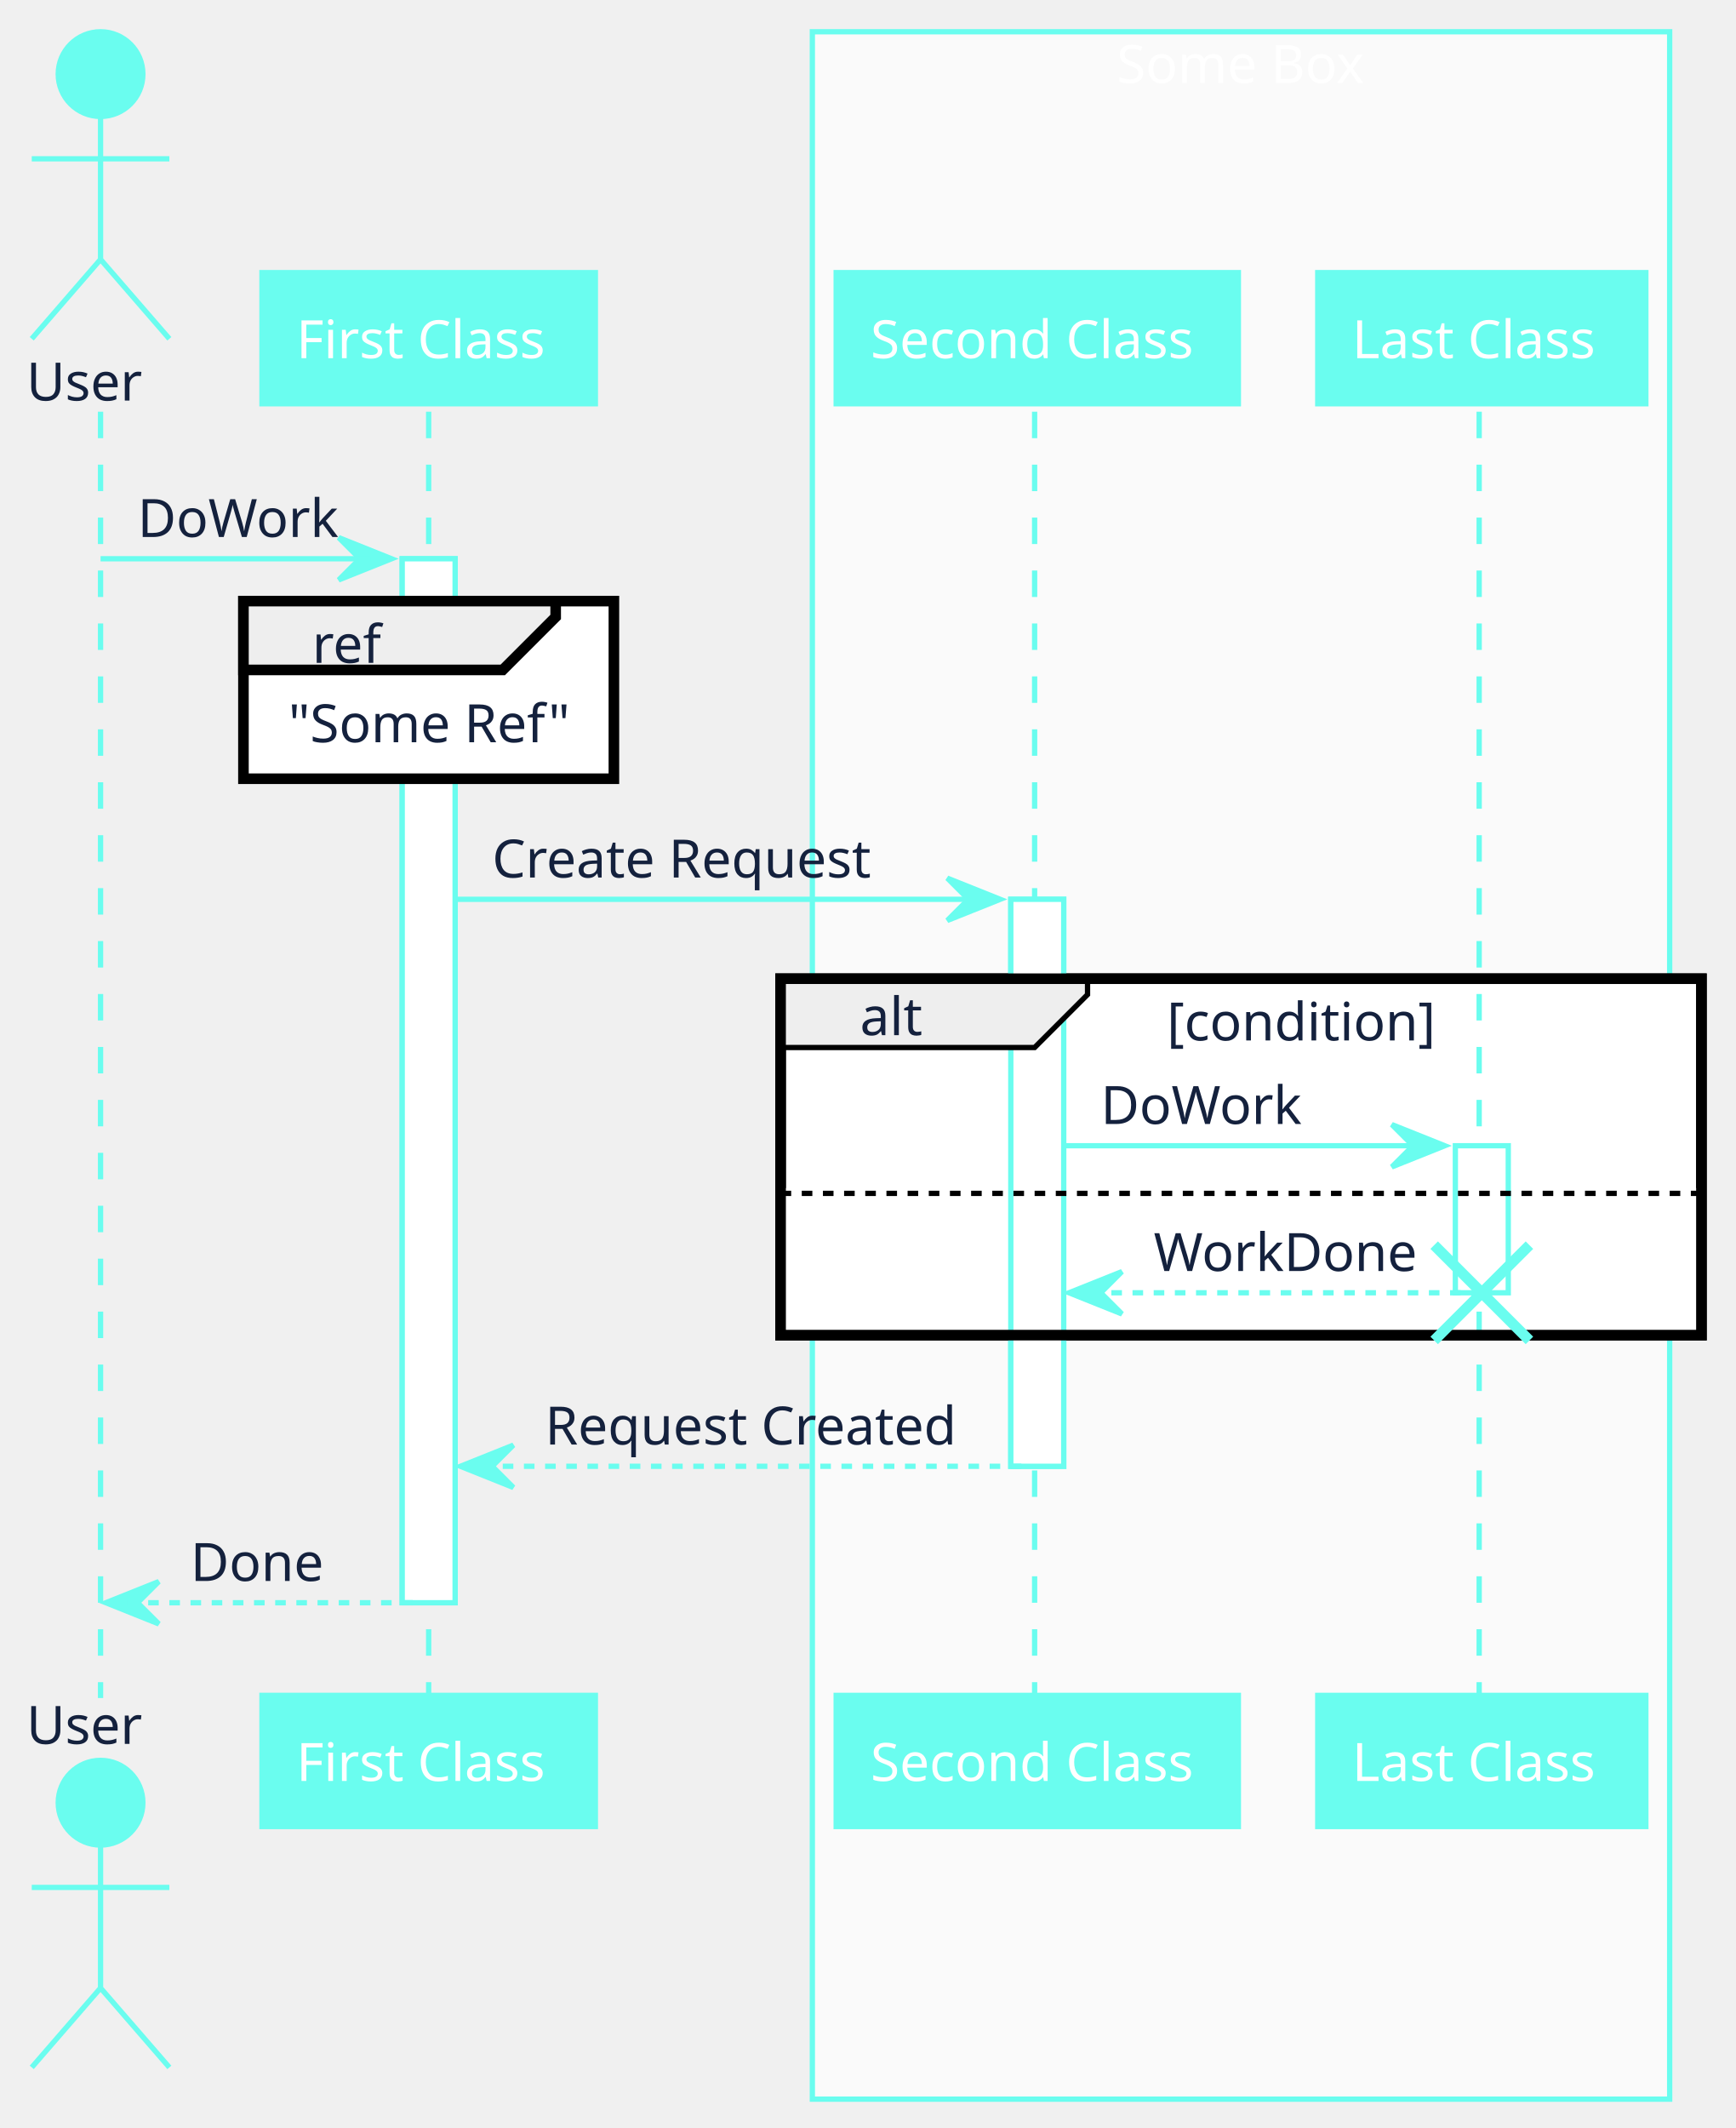
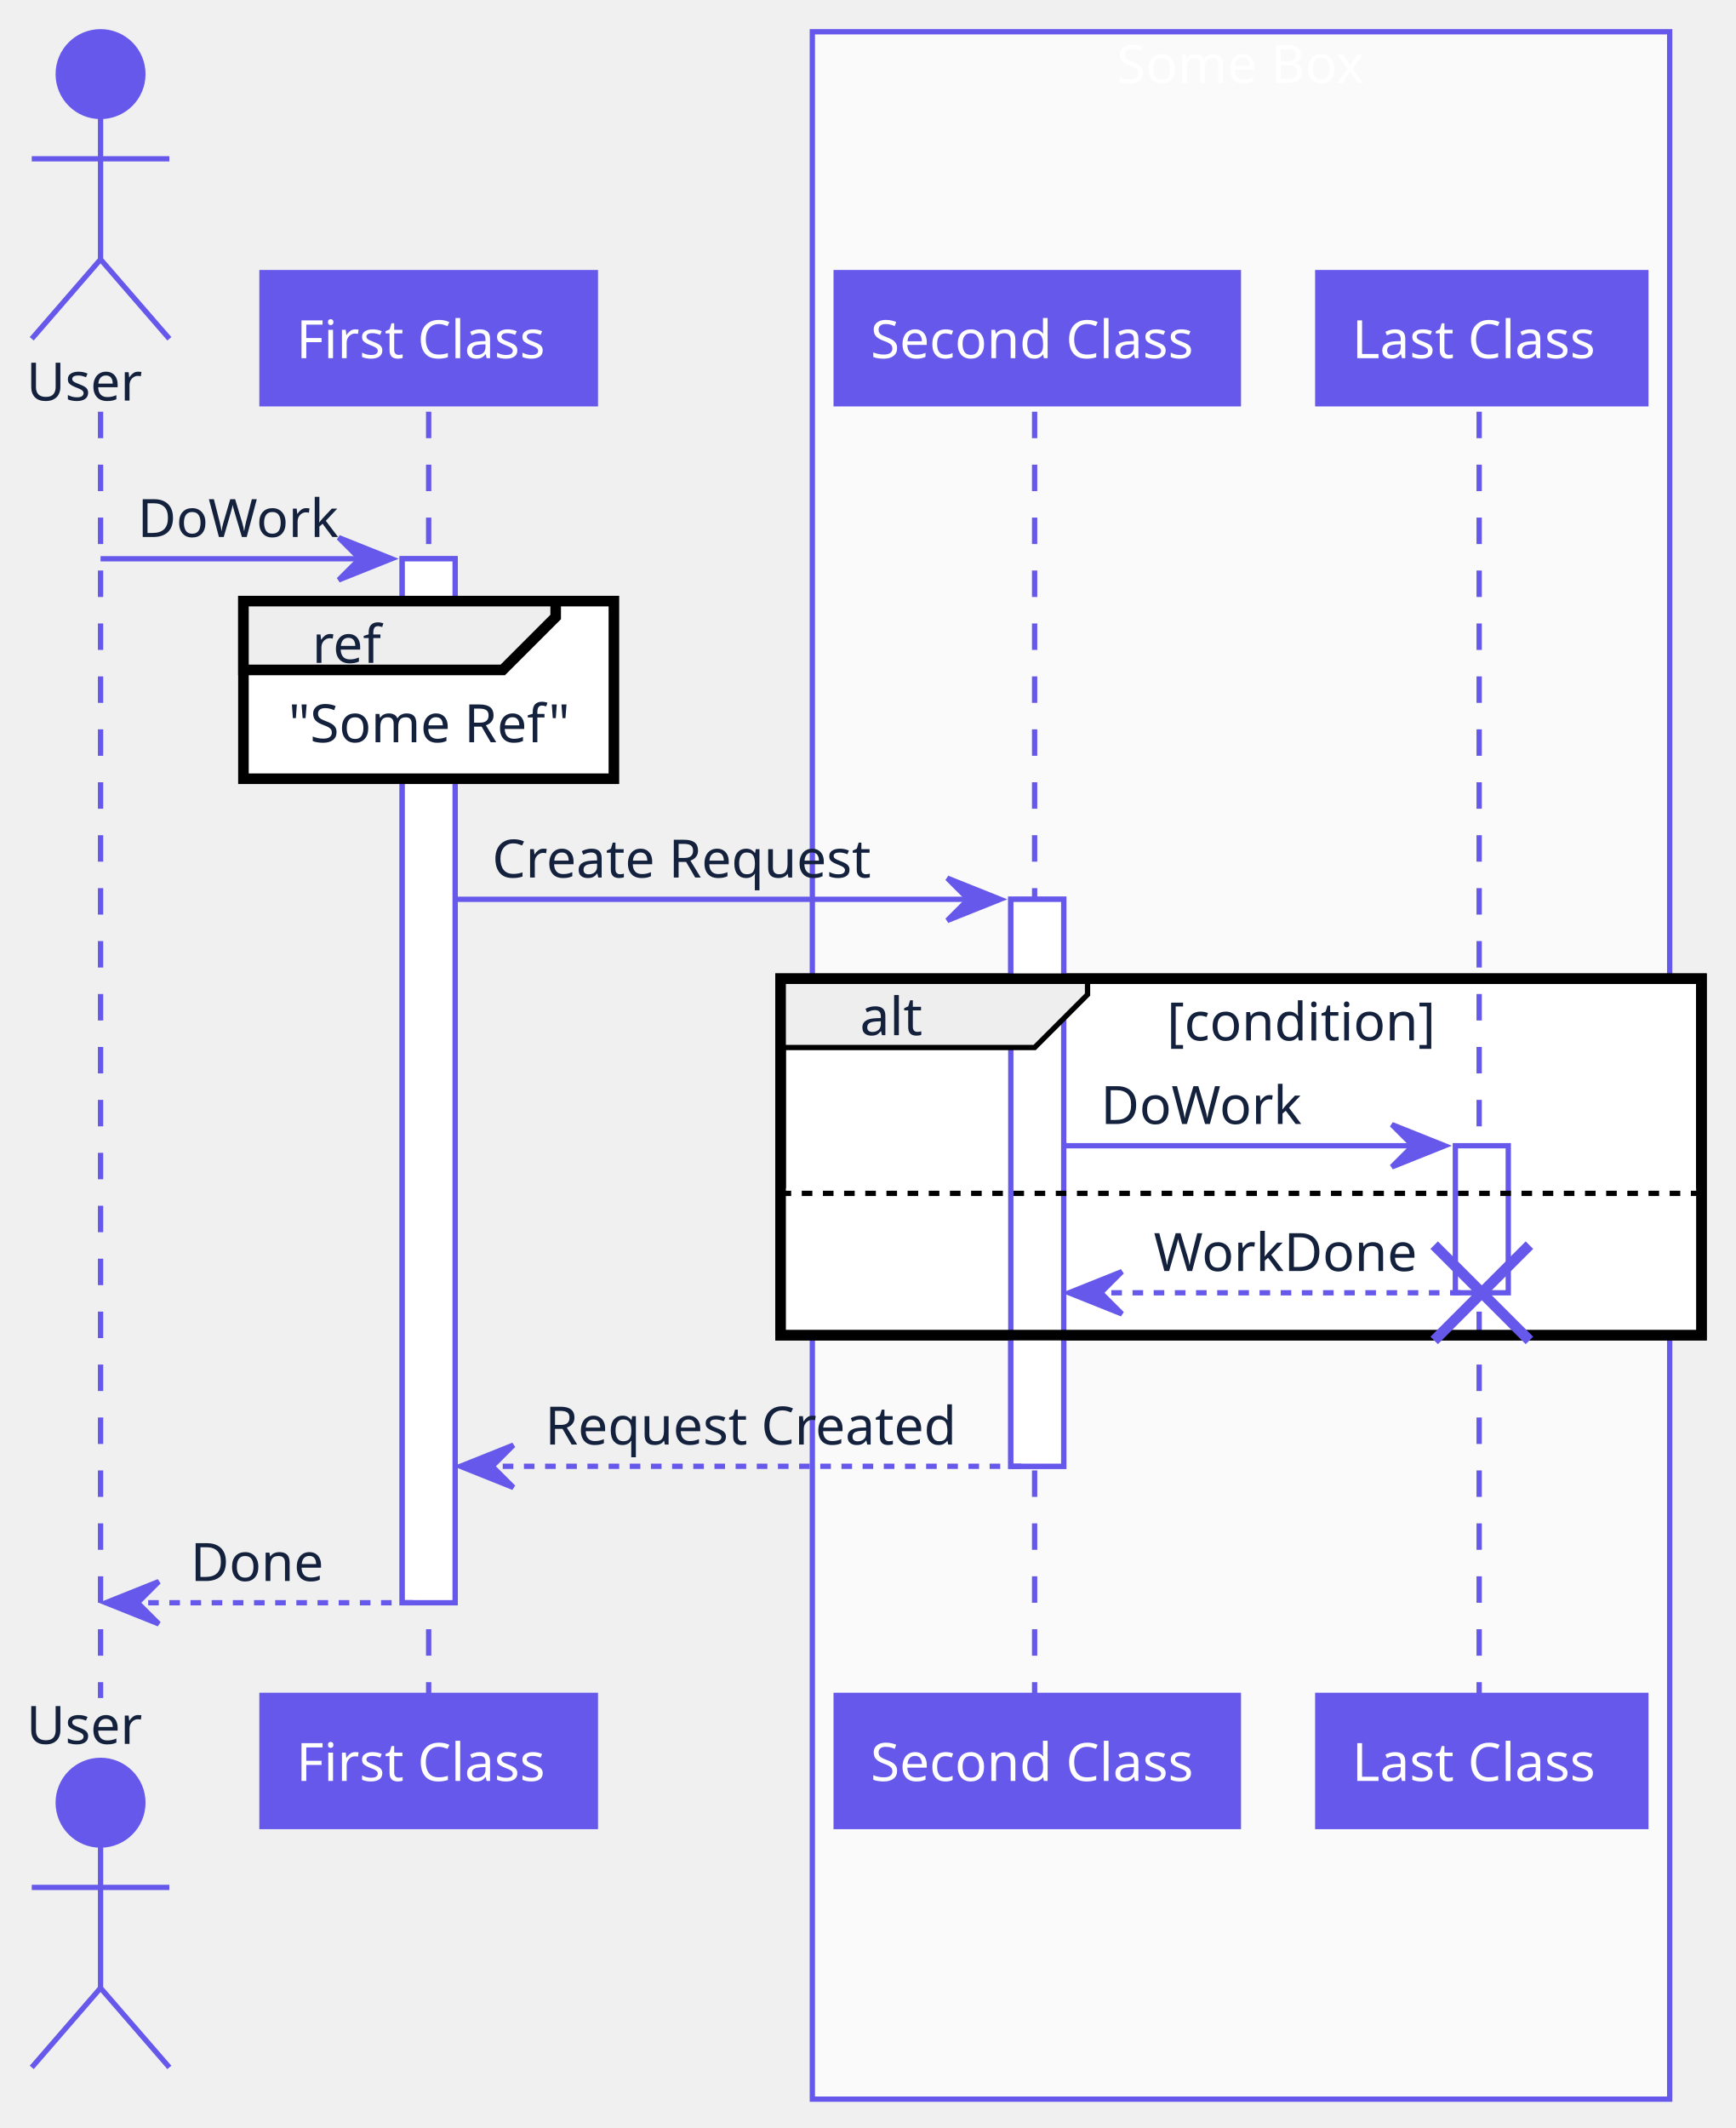
<svg xmlns="http://www.w3.org/2000/svg" contentScriptType="application/ecmascript" contentStyleType="text/css" height="402px" preserveAspectRatio="none" style="width:328px;height:402px;" version="1.1" viewBox="0 0 328 402" width="328px" zoomAndPan="magnify">
  <defs />
  <g>
-     <rect fill="#FAFAFA" height="390.551" style="stroke:#6AFDEF;stroke-width:1.0;" width="162" x="153.5" y="6" />
+     <rect fill="#FAFAFA" height="390.551" style="stroke:#6658EA;stroke-width:1.0;" width="162" x="153.5" y="6" />
    <text fill="#FFFFFF" font-family="'Titillium Web'" font-size="10" lengthAdjust="spacing" textLength="47" x="211" y="15.668">Some Box</text>
-     <rect fill="#FFFFFF" height="197.219" style="stroke:#6AFDEF;stroke-width:1.0;" width="10" x="76" y="105.555" />
-     <rect fill="#FFFFFF" height="107.109" style="stroke:#6AFDEF;stroke-width:1.0;" width="10" x="191" y="169.887" />
-     <rect fill="#FFFFFF" height="27.777" style="stroke:#6AFDEF;stroke-width:1.0;" width="10" x="275" y="216.441" />
+     <rect fill="#FFFFFF" height="197.219" style="stroke:#6658EA;stroke-width:1.0;" width="10" x="76" y="105.555" />
+     <rect fill="#FFFFFF" height="107.109" style="stroke:#6658EA;stroke-width:1.0;" width="10" x="191" y="169.887" />
+     <rect fill="#FFFFFF" height="27.777" style="stroke:#6658EA;stroke-width:1.0;" width="10" x="275" y="216.441" />
    <rect fill="#FFFFFF" height="67.332" style="stroke:#000000;stroke-width:2.0;" width="174" x="147.5" y="184.887" />
    <rect fill="#FFFFFF" height="27.777" style="stroke:none;stroke-width:1.0;" width="174" x="147.5" y="224.441" />
-     <line style="stroke:#6AFDEF;stroke-width:1.0;stroke-dasharray:5.0,5.0;" x1="19" x2="19" y1="77.777" y2="320.773" />
-     <line style="stroke:#6AFDEF;stroke-width:1.0;stroke-dasharray:5.0,5.0;" x1="81" x2="81" y1="77.777" y2="320.773" />
-     <line style="stroke:#6AFDEF;stroke-width:1.0;stroke-dasharray:5.0,5.0;" x1="195.5" x2="195.5" y1="77.777" y2="320.773" />
-     <line style="stroke:#6AFDEF;stroke-width:1.0;stroke-dasharray:5.0,5.0;" x1="279.5" x2="279.5" y1="77.777" y2="320.773" />
+     <line style="stroke:#6658EA;stroke-width:1.0;stroke-dasharray:5.0,5.0;" x1="19" x2="19" y1="77.777" y2="320.773" />
+     <line style="stroke:#6658EA;stroke-width:1.0;stroke-dasharray:5.0,5.0;" x1="81" x2="81" y1="77.777" y2="320.773" />
+     <line style="stroke:#6658EA;stroke-width:1.0;stroke-dasharray:5.0,5.0;" x1="195.5" x2="195.5" y1="77.777" y2="320.773" />
+     <line style="stroke:#6658EA;stroke-width:1.0;stroke-dasharray:5.0,5.0;" x1="279.5" x2="279.5" y1="77.777" y2="320.773" />
    <text fill="#14213D" font-family="'Titillium Web'" font-size="10" lengthAdjust="spacing" textLength="22" x="5" y="75.668">User</text>
-     <ellipse cx="19" cy="14" fill="#6AFDEF" rx="8" ry="8" style="stroke:#6AFDEF;stroke-width:1.0;" />
-     <path d="M19,22 L19,49 M6,30 L32,30 M19,49 L6,64 M19,49 L32,64 " fill="none" style="stroke:#6AFDEF;stroke-width:1.0;" />
+     <ellipse cx="19" cy="14" fill="#6658EA" rx="8" ry="8" style="stroke:#6658EA;stroke-width:1.0;" />
+     <path d="M19,22 L19,49 M6,30 L32,30 M19,49 L6,64 M19,49 L32,64 " fill="none" style="stroke:#6658EA;stroke-width:1.0;" />
    <text fill="#14213D" font-family="'Titillium Web'" font-size="10" lengthAdjust="spacing" textLength="22" x="5" y="329.441">User</text>
-     <ellipse cx="19" cy="340.551" fill="#6AFDEF" rx="8" ry="8" style="stroke:#6AFDEF;stroke-width:1.0;" />
-     <path d="M19,348.551 L19,375.551 M6,356.551 L32,356.551 M19,375.551 L6,390.551 M19,375.551 L32,390.551 " fill="none" style="stroke:#6AFDEF;stroke-width:1.0;" />
-     <rect fill="#6AFDEF" height="25.777" style="stroke:#FFFFFF;stroke-width:0.0;" width="64" x="49" y="51" />
+     <ellipse cx="19" cy="340.551" fill="#6658EA" rx="8" ry="8" style="stroke:#6658EA;stroke-width:1.0;" />
+     <path d="M19,348.551 L19,375.551 M6,356.551 L32,356.551 M19,375.551 L6,390.551 M19,375.551 L32,390.551 " fill="none" style="stroke:#6658EA;stroke-width:1.0;" />
+     <rect fill="#6658EA" height="25.777" style="stroke:#FFFFFF;stroke-width:0.0;" width="64" x="49" y="51" />
    <text fill="#FFFFFF" font-family="'Titillium Web'" font-size="10" lengthAdjust="spacing" textLength="50" x="56" y="67.668">First Class</text>
-     <rect fill="#6AFDEF" height="25.777" style="stroke:#FFFFFF;stroke-width:0.0;" width="64" x="49" y="319.773" />
+     <rect fill="#6658EA" height="25.777" style="stroke:#FFFFFF;stroke-width:0.0;" width="64" x="49" y="319.773" />
    <text fill="#FFFFFF" font-family="'Titillium Web'" font-size="10" lengthAdjust="spacing" textLength="50" x="56" y="336.441">First Class</text>
-     <rect fill="#6AFDEF" height="25.777" style="stroke:#FFFFFF;stroke-width:0.0;" width="77" x="157.5" y="51" />
+     <rect fill="#6658EA" height="25.777" style="stroke:#FFFFFF;stroke-width:0.0;" width="77" x="157.5" y="51" />
    <text fill="#FFFFFF" font-family="'Titillium Web'" font-size="10" lengthAdjust="spacing" textLength="63" x="164.5" y="67.668">Second Class</text>
-     <rect fill="#6AFDEF" height="25.777" style="stroke:#FFFFFF;stroke-width:0.0;" width="77" x="157.5" y="319.773" />
+     <rect fill="#6658EA" height="25.777" style="stroke:#FFFFFF;stroke-width:0.0;" width="77" x="157.5" y="319.773" />
    <text fill="#FFFFFF" font-family="'Titillium Web'" font-size="10" lengthAdjust="spacing" textLength="63" x="164.5" y="336.441">Second Class</text>
-     <rect fill="#6AFDEF" height="25.777" style="stroke:#FFFFFF;stroke-width:0.0;" width="63" x="248.5" y="51" />
+     <rect fill="#6658EA" height="25.777" style="stroke:#FFFFFF;stroke-width:0.0;" width="63" x="248.5" y="51" />
    <text fill="#FFFFFF" font-family="'Titillium Web'" font-size="10" lengthAdjust="spacing" textLength="49" x="255.5" y="67.668">Last Class</text>
-     <rect fill="#6AFDEF" height="25.777" style="stroke:#FFFFFF;stroke-width:0.0;" width="63" x="248.5" y="319.773" />
+     <rect fill="#6658EA" height="25.777" style="stroke:#FFFFFF;stroke-width:0.0;" width="63" x="248.5" y="319.773" />
    <text fill="#FFFFFF" font-family="'Titillium Web'" font-size="10" lengthAdjust="spacing" textLength="49" x="255.5" y="336.441">Last Class</text>
-     <rect fill="#FFFFFF" height="197.219" style="stroke:#6AFDEF;stroke-width:1.0;" width="10" x="76" y="105.555" />
-     <rect fill="#FFFFFF" height="107.109" style="stroke:#6AFDEF;stroke-width:1.0;" width="10" x="191" y="169.887" />
-     <rect fill="#FFFFFF" height="27.777" style="stroke:#6AFDEF;stroke-width:1.0;" width="10" x="275" y="216.441" />
-     <polygon fill="#6AFDEF" points="64,101.555,74,105.555,64,109.555,68,105.555" style="stroke:#6AFDEF;stroke-width:1.0;" />
-     <line style="stroke:#6AFDEF;stroke-width:1.0;" x1="19" x2="70" y1="105.555" y2="105.555" />
+     <rect fill="#FFFFFF" height="197.219" style="stroke:#6658EA;stroke-width:1.0;" width="10" x="76" y="105.555" />
+     <rect fill="#FFFFFF" height="107.109" style="stroke:#6658EA;stroke-width:1.0;" width="10" x="191" y="169.887" />
+     <rect fill="#FFFFFF" height="27.777" style="stroke:#6658EA;stroke-width:1.0;" width="10" x="275" y="216.441" />
+     <polygon fill="#6658EA" points="64,101.555,74,105.555,64,109.555,68,105.555" style="stroke:#6658EA;stroke-width:1.0;" />
+     <line style="stroke:#6658EA;stroke-width:1.0;" x1="19" x2="70" y1="105.555" y2="105.555" />
    <text fill="#14213D" font-family="'Titillium Web'" font-size="10" lengthAdjust="spacing" textLength="38" x="26" y="101.445">DoWork</text>
    <rect fill="#FFFFFF" height="33.555" style="stroke:#000000;stroke-width:2.0;" width="70" x="46" y="113.555" />
    <polygon fill="#EEEEEE" points="46,113.555,105,113.555,105,116.555,95,126.555,46,126.555,46,113.555" style="stroke:#000000;stroke-width:2.0;" />
    <text fill="#14213D" font-family="'Titillium Web'" font-size="10" lengthAdjust="spacing" textLength="14" x="59" y="125.223">ref</text>
    <text fill="#14213D" font-family="'Titillium Web'" font-size="10" lengthAdjust="spacing" textLength="53" x="54.5" y="140.223">"Some Ref"</text>
-     <polygon fill="#6AFDEF" points="179,165.887,189,169.887,179,173.887,183,169.887" style="stroke:#6AFDEF;stroke-width:1.0;" />
-     <line style="stroke:#6AFDEF;stroke-width:1.0;" x1="86" x2="185" y1="169.887" y2="169.887" />
+     <polygon fill="#6658EA" points="179,165.887,189,169.887,179,173.887,183,169.887" style="stroke:#6658EA;stroke-width:1.0;" />
+     <line style="stroke:#6658EA;stroke-width:1.0;" x1="86" x2="185" y1="169.887" y2="169.887" />
    <text fill="#14213D" font-family="'Titillium Web'" font-size="10" lengthAdjust="spacing" textLength="75" x="93" y="165.777">Create Request</text>
    <path d="M147.5,184.887 L205.5,184.887 L205.5,187.887 L195.5,197.887 L147.5,197.887 L147.5,184.887 " fill="#EEEEEE" style="stroke:#000000;stroke-width:1.0;" />
    <rect fill="none" height="67.332" style="stroke:#000000;stroke-width:2.0;" width="174" x="147.5" y="184.887" />
    <text fill="#14213D" font-family="'Titillium Web'" font-size="10" lengthAdjust="spacing" textLength="13" x="162.5" y="195.555">alt</text>
    <text fill="#14213D" font-family="'Titillium Web'" font-size="10" lengthAdjust="spacing" textLength="51" x="220.5" y="196.555">[condition]</text>
-     <polygon fill="#6AFDEF" points="263,212.441,273,216.441,263,220.441,267,216.441" style="stroke:#6AFDEF;stroke-width:1.0;" />
-     <line style="stroke:#6AFDEF;stroke-width:1.0;" x1="201" x2="269" y1="216.441" y2="216.441" />
+     <polygon fill="#6658EA" points="263,212.441,273,216.441,263,220.441,267,216.441" style="stroke:#6658EA;stroke-width:1.0;" />
+     <line style="stroke:#6658EA;stroke-width:1.0;" x1="201" x2="269" y1="216.441" y2="216.441" />
    <text fill="#14213D" font-family="'Titillium Web'" font-size="10" lengthAdjust="spacing" textLength="38" x="208" y="212.332">DoWork</text>
    <line style="stroke:#000000;stroke-width:1.0;stroke-dasharray:2.0,2.0;" x1="147.5" x2="321.5" y1="225.441" y2="225.441" />
-     <polygon fill="#6AFDEF" points="212,240.219,202,244.219,212,248.219,208,244.219" style="stroke:#6AFDEF;stroke-width:1.0;" />
-     <line style="stroke:#6AFDEF;stroke-width:1.0;stroke-dasharray:2.0,2.0;" x1="206" x2="279" y1="244.219" y2="244.219" />
+     <polygon fill="#6658EA" points="212,240.219,202,244.219,212,248.219,208,244.219" style="stroke:#6658EA;stroke-width:1.0;" />
+     <line style="stroke:#6658EA;stroke-width:1.0;stroke-dasharray:2.0,2.0;" x1="206" x2="279" y1="244.219" y2="244.219" />
    <text fill="#14213D" font-family="'Titillium Web'" font-size="10" lengthAdjust="spacing" textLength="50" x="218" y="240.109">WorkDone</text>
-     <line style="stroke:#6AFDEF;stroke-width:2.0;" x1="271" x2="289" y1="235.219" y2="253.219" />
-     <line style="stroke:#6AFDEF;stroke-width:2.0;" x1="271" x2="289" y1="253.219" y2="235.219" />
-     <polygon fill="#6AFDEF" points="97,272.996,87,276.996,97,280.996,93,276.996" style="stroke:#6AFDEF;stroke-width:1.0;" />
-     <line style="stroke:#6AFDEF;stroke-width:1.0;stroke-dasharray:2.0,2.0;" x1="91" x2="195" y1="276.996" y2="276.996" />
+     <line style="stroke:#6658EA;stroke-width:2.0;" x1="271" x2="289" y1="235.219" y2="253.219" />
+     <line style="stroke:#6658EA;stroke-width:2.0;" x1="271" x2="289" y1="253.219" y2="235.219" />
+     <polygon fill="#6658EA" points="97,272.996,87,276.996,97,280.996,93,276.996" style="stroke:#6658EA;stroke-width:1.0;" />
+     <line style="stroke:#6658EA;stroke-width:1.0;stroke-dasharray:2.0,2.0;" x1="91" x2="195" y1="276.996" y2="276.996" />
    <text fill="#14213D" font-family="'Titillium Web'" font-size="10" lengthAdjust="spacing" textLength="81" x="103" y="272.887">Request Created</text>
-     <polygon fill="#6AFDEF" points="30,298.773,20,302.773,30,306.773,26,302.773" style="stroke:#6AFDEF;stroke-width:1.0;" />
-     <line style="stroke:#6AFDEF;stroke-width:1.0;stroke-dasharray:2.0,2.0;" x1="24" x2="80" y1="302.773" y2="302.773" />
+     <polygon fill="#6658EA" points="30,298.773,20,302.773,30,306.773,26,302.773" style="stroke:#6658EA;stroke-width:1.0;" />
+     <line style="stroke:#6658EA;stroke-width:1.0;stroke-dasharray:2.0,2.0;" x1="24" x2="80" y1="302.773" y2="302.773" />
    <text fill="#14213D" font-family="'Titillium Web'" font-size="10" lengthAdjust="spacing" textLength="25" x="36" y="298.664">Done</text>
  </g>
</svg>
